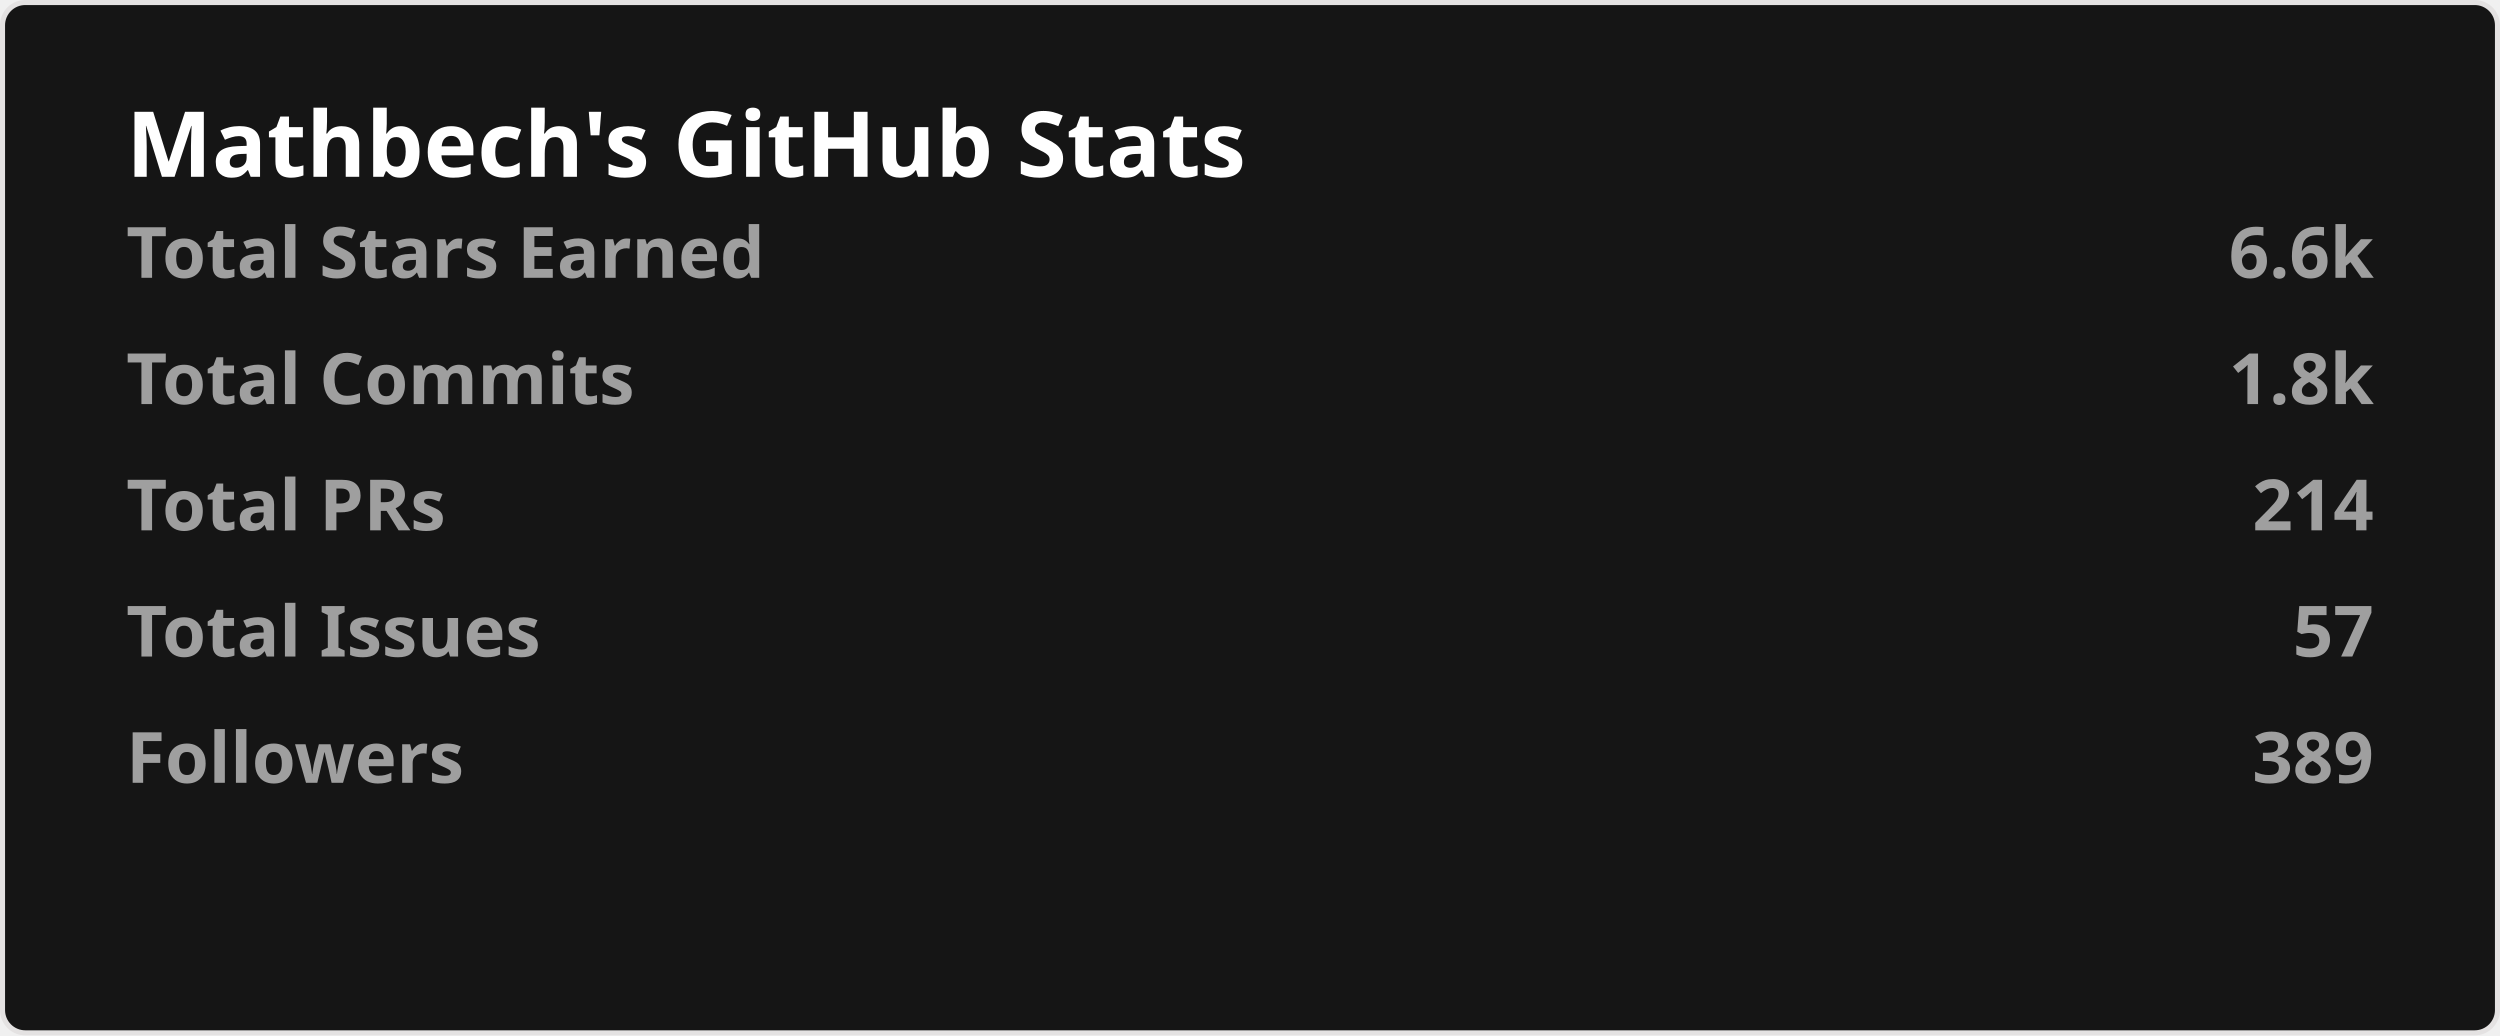
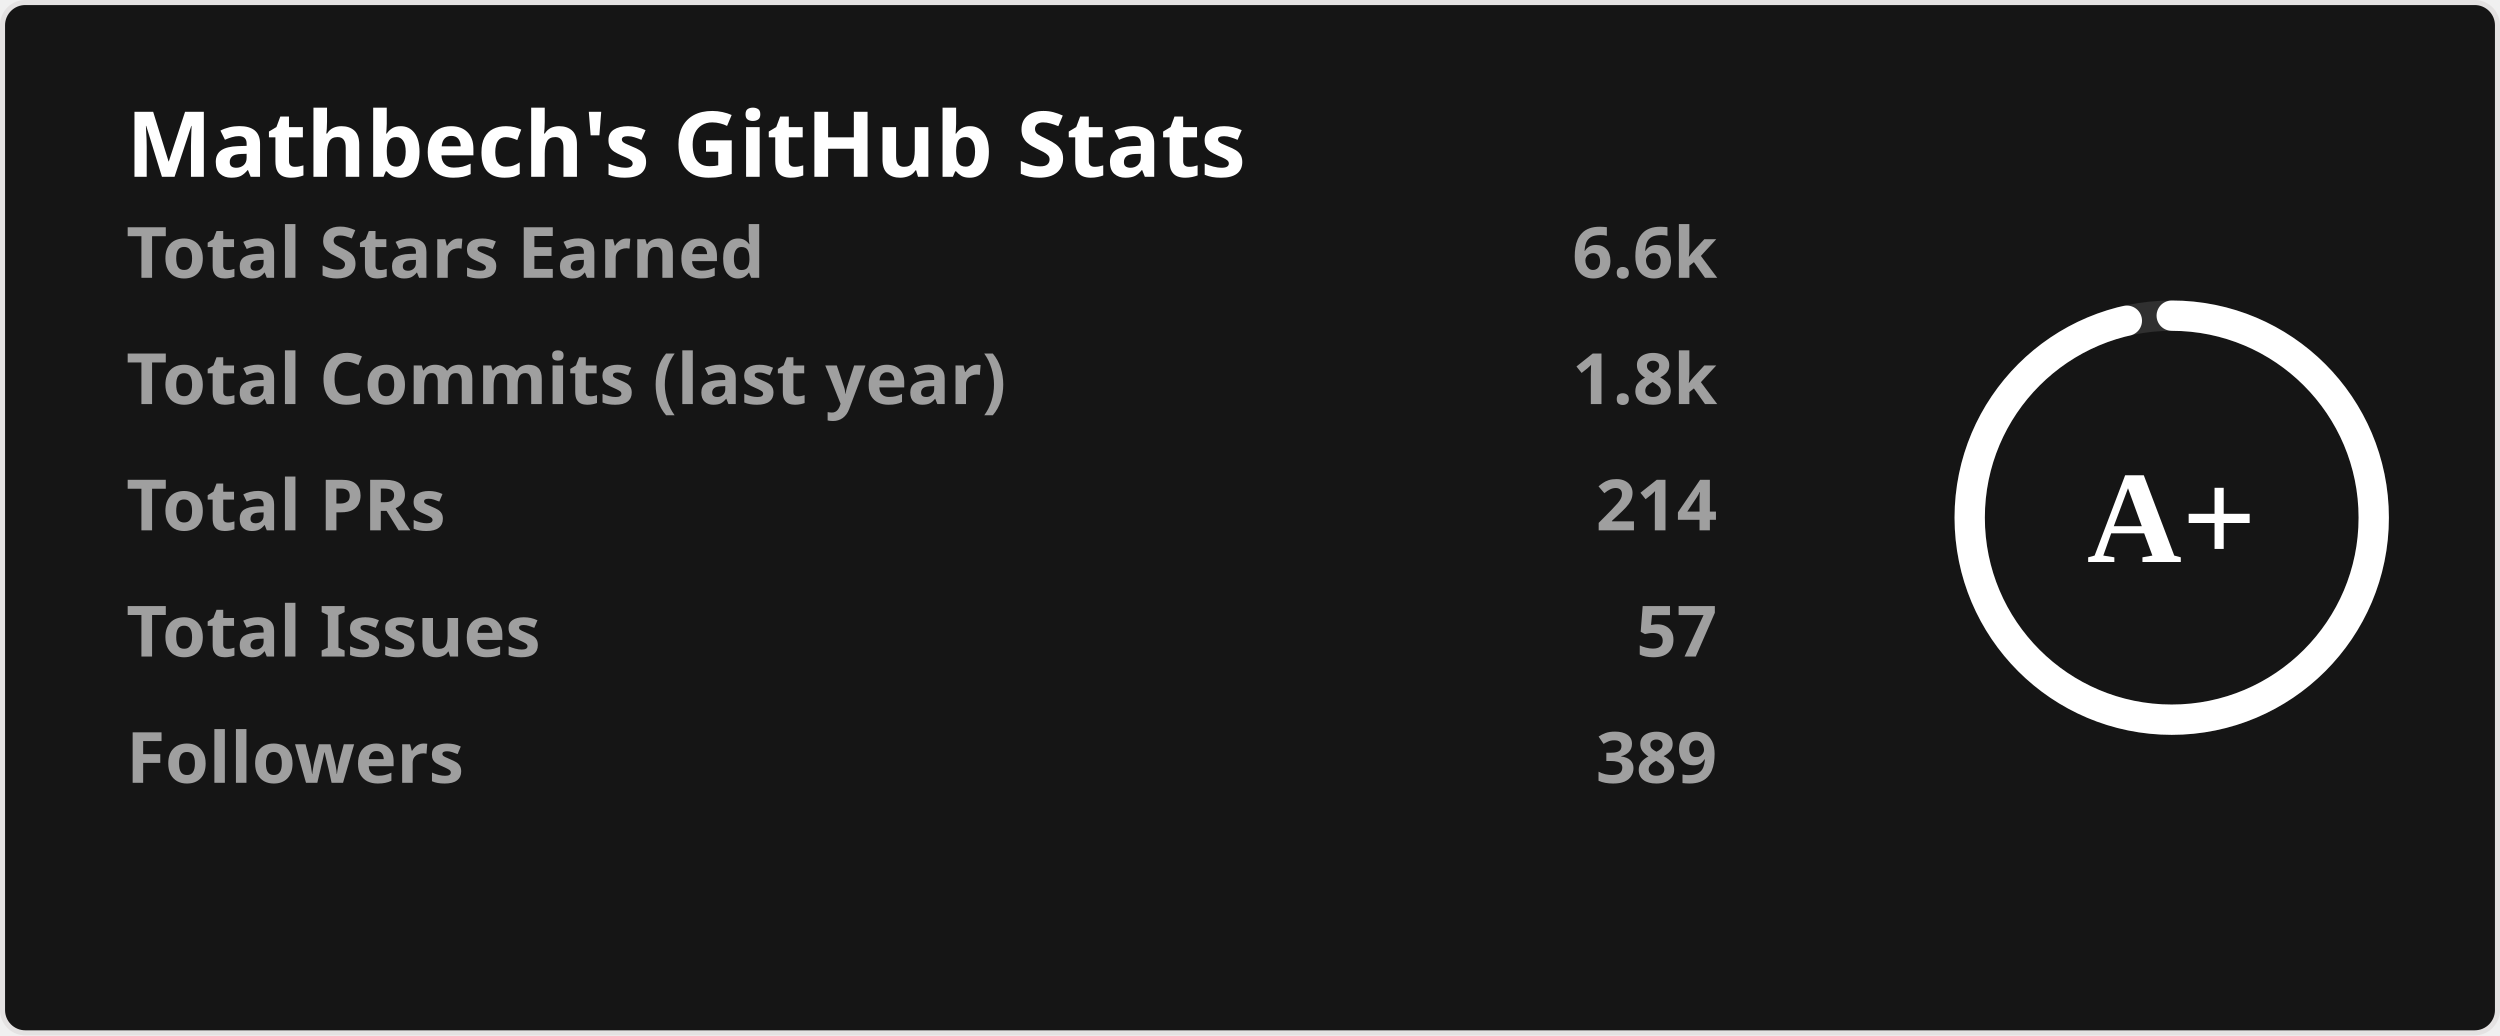
<svg xmlns="http://www.w3.org/2000/svg" width="495" height="205" viewBox="0 0 495 205" fill="none" role="img" aria-label="Mathbech's GitHub Stats">
  <rect x="0.5" y="0.5" rx="4.5" width="494" height="204" fill="#151515" stroke="#e4e2e2" stroke-opacity="1" />
  <text x="25" y="35" fill="#fff" font-size="18" font-weight="700" font-family="Segoe UI, Ubuntu, sans-serif">Mathbech's GitHub Stats</text>
  <g font-family="Segoe UI, Ubuntu, sans-serif">
    <g>
      <text x="25" y="55" fill="#9f9f9f" font-size="14" font-weight="600">Total Stars Earned</text>
-       <text x="470" y="55" fill="#9f9f9f" font-size="14" font-weight="700" text-anchor="end">6.6k</text>
+       <text x="340" y="55" fill="#9f9f9f" font-size="14" font-weight="700" text-anchor="end">6.6k</text>
    </g>
    <g>
-       <text x="25" y="80" fill="#9f9f9f" font-size="14" font-weight="600">Total Commits</text>
-       <text x="470" y="80" fill="#9f9f9f" font-size="14" font-weight="700" text-anchor="end">1.8k</text>
+       <text x="25" y="80" fill="#9f9f9f" font-size="14" font-weight="600">Total Commits (last year)</text>
+       <text x="340" y="80" fill="#9f9f9f" font-size="14" font-weight="700" text-anchor="end">1.8k</text>
    </g>
    <g>
      <text x="25" y="105" fill="#9f9f9f" font-size="14" font-weight="600">Total PRs</text>
-       <text x="470" y="105" fill="#9f9f9f" font-size="14" font-weight="700" text-anchor="end">214</text>
+       <text x="340" y="105" fill="#9f9f9f" font-size="14" font-weight="700" text-anchor="end">214</text>
    </g>
    <g>
      <text x="25" y="130" fill="#9f9f9f" font-size="14" font-weight="600">Total Issues</text>
-       <text x="470" y="130" fill="#9f9f9f" font-size="14" font-weight="700" text-anchor="end">57</text>
+       <text x="340" y="130" fill="#9f9f9f" font-size="14" font-weight="700" text-anchor="end">57</text>
    </g>
    <g>
      <text x="25" y="155" fill="#9f9f9f" font-size="14" font-weight="600">Followers</text>
-       <text x="470" y="155" fill="#9f9f9f" font-size="14" font-weight="700" text-anchor="end">389</text>
+       <text x="340" y="155" fill="#9f9f9f" font-size="14" font-weight="700" text-anchor="end">389</text>
    </g>
  </g>
+   <g>
+     <circle cx="430" cy="102.5" r="40" fill="none" stroke="#9f9f9f" stroke-opacity="0.2" stroke-width="6" />
+     <circle cx="430" cy="102.5" r="40" fill="none" stroke="#fff" stroke-width="6" stroke-linecap="round" stroke-dasharray="251.33" stroke-dashoffset="8.95" transform="rotate(-90 430 102.5)" />
+     <text x="430" y="102.5" fill="#fff" font-size="26" font-weight="700" text-anchor="middle" dominant-baseline="central">A+</text>
+   </g>
</svg>
